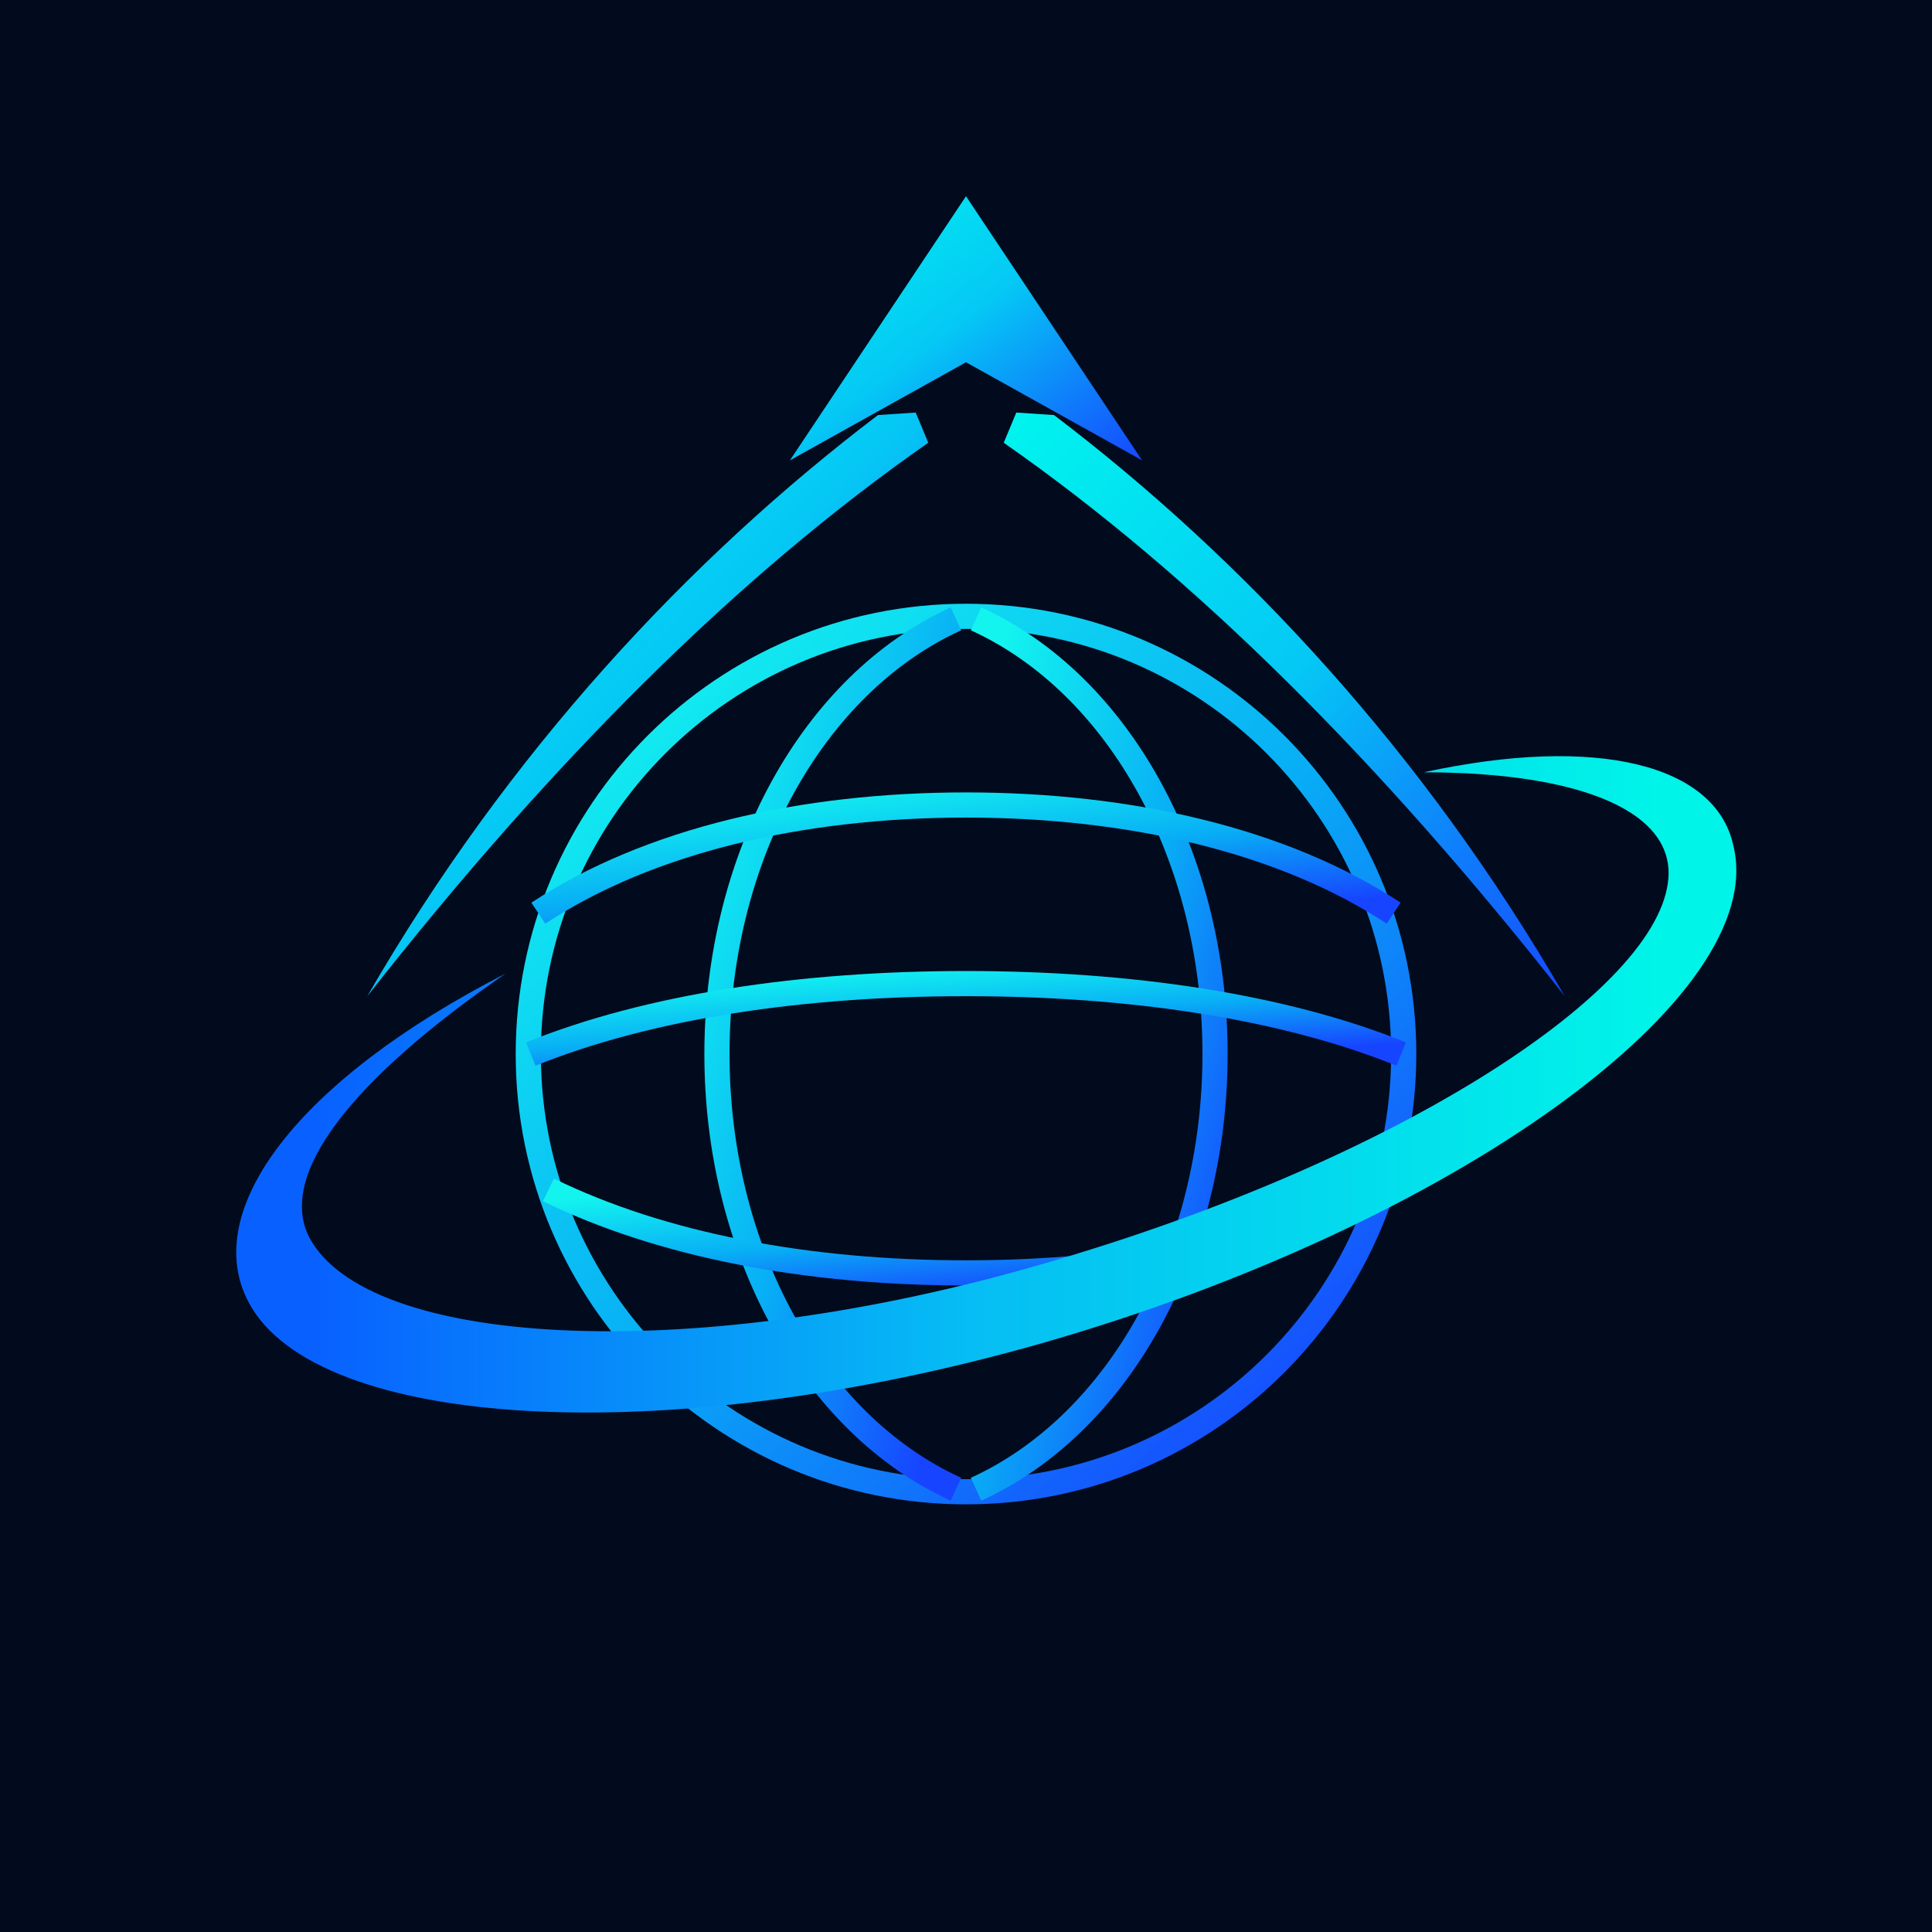
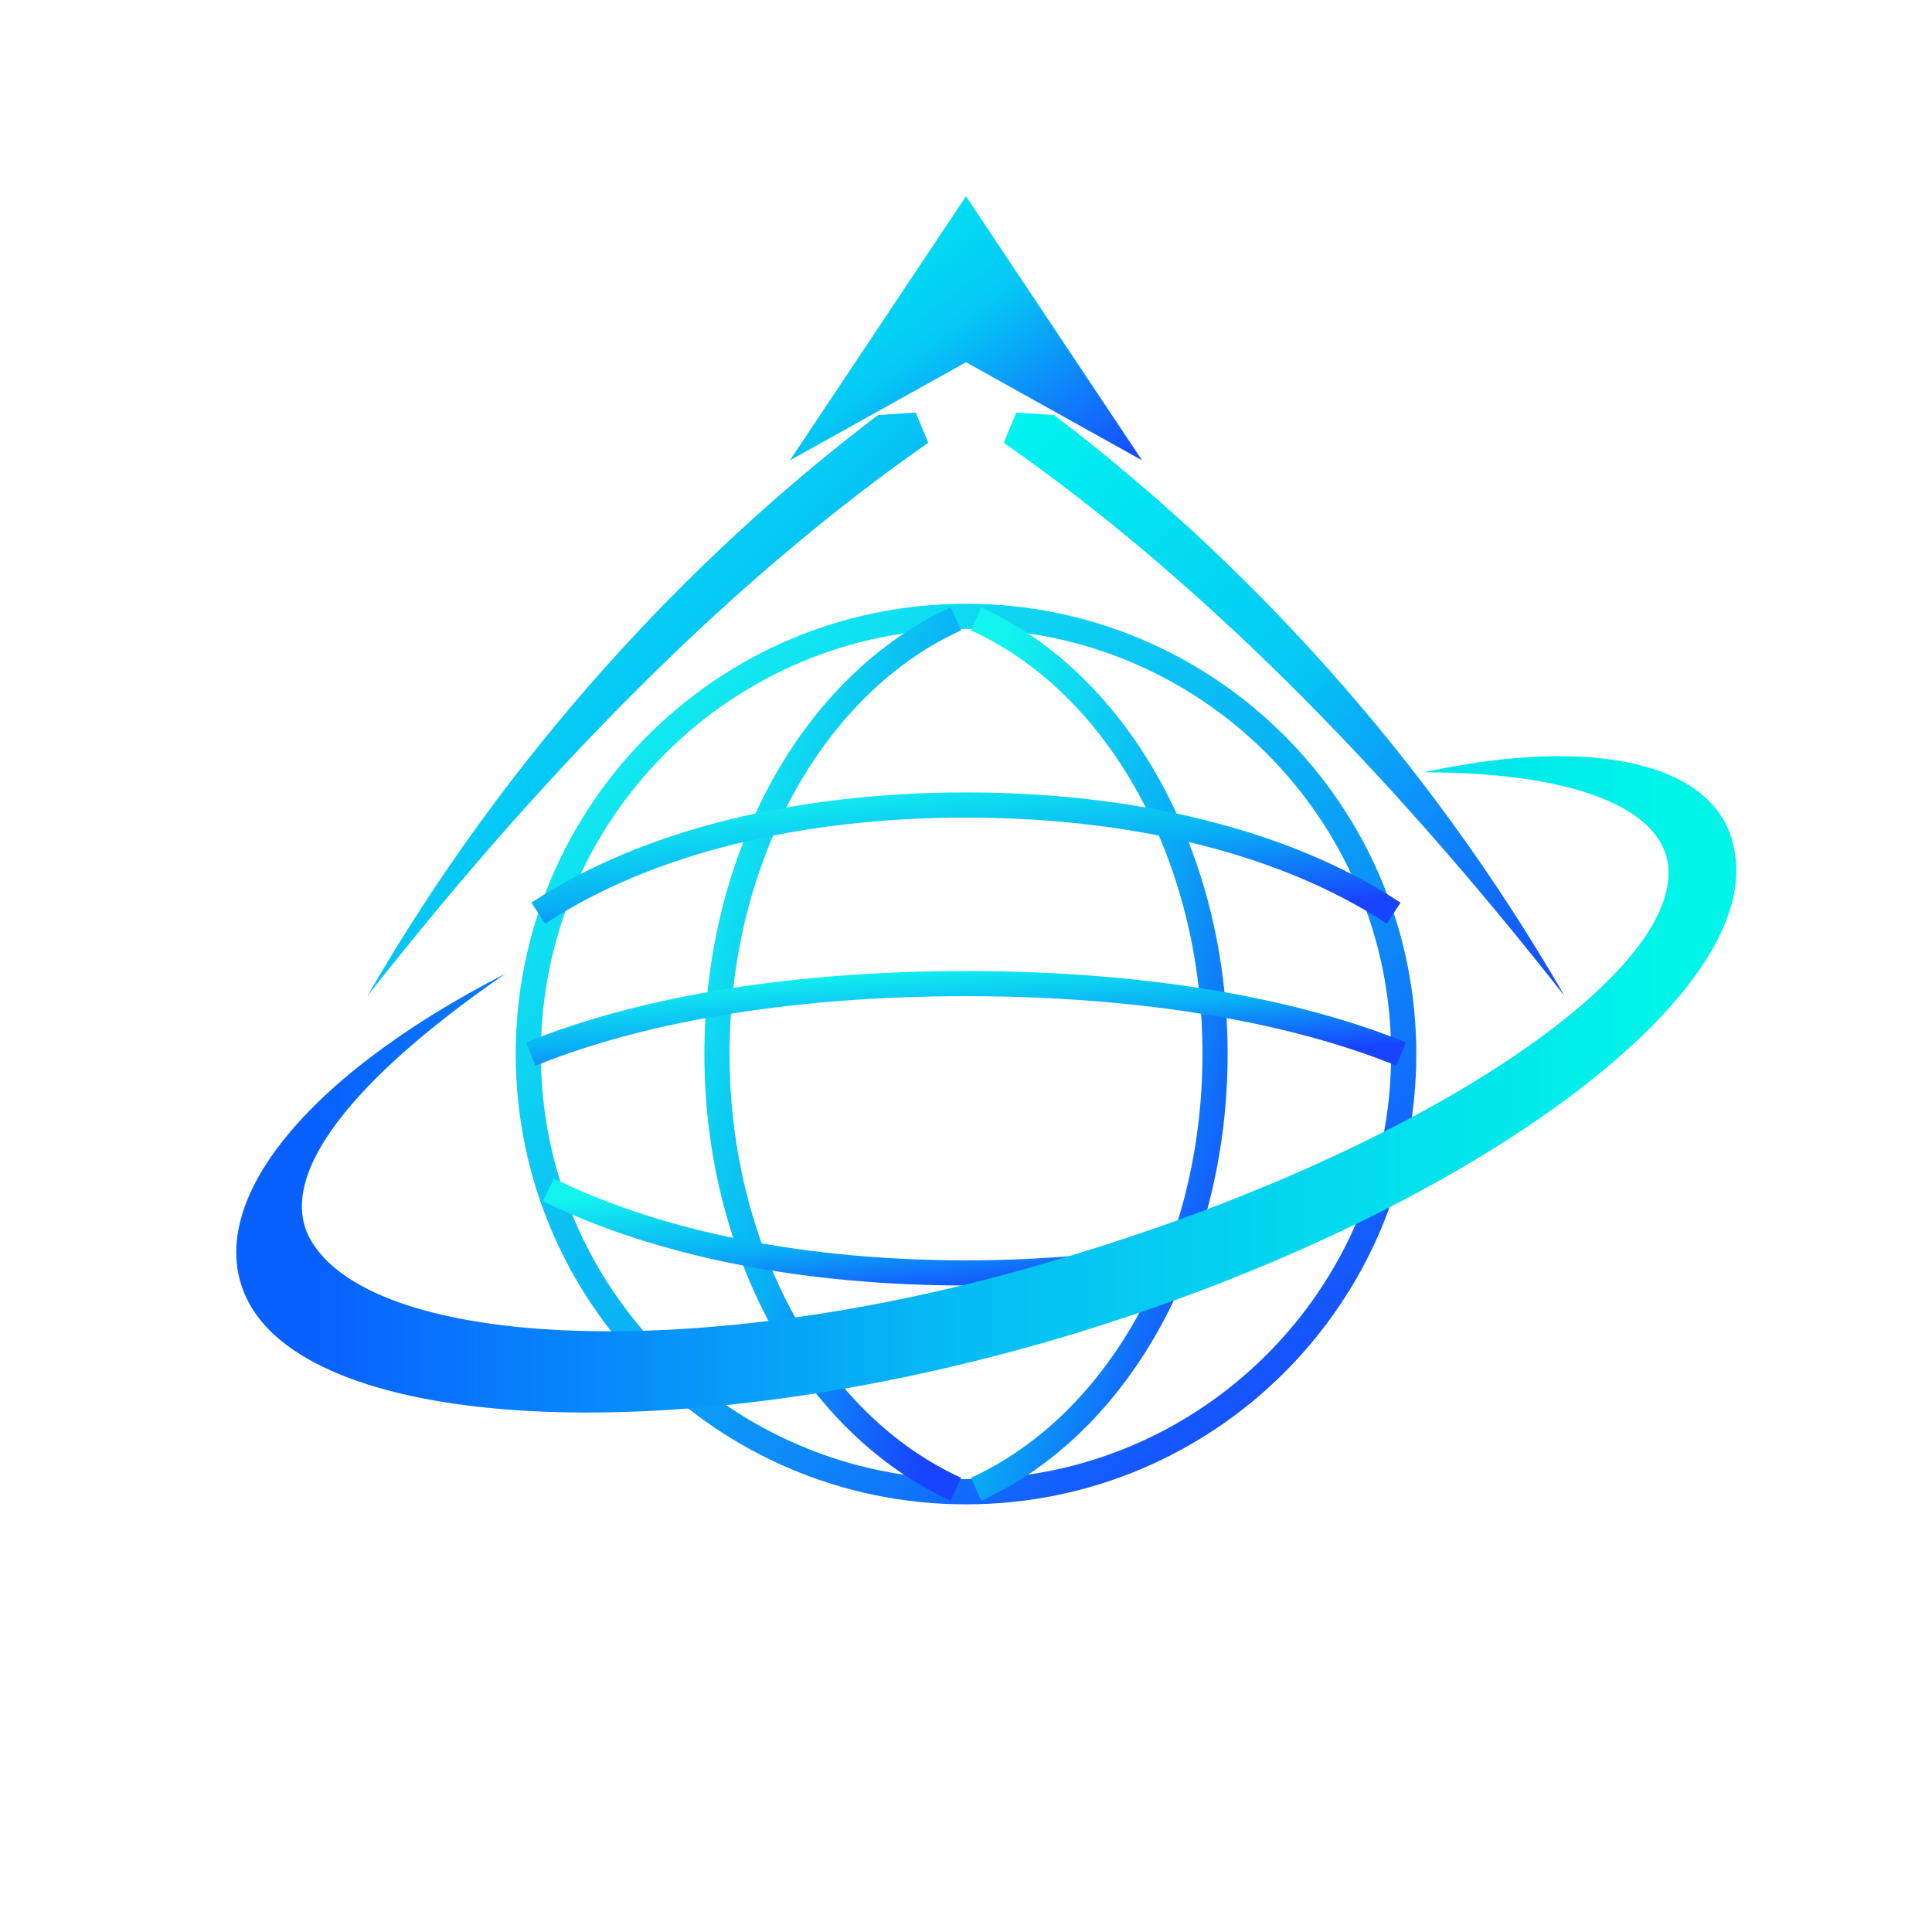
<svg xmlns="http://www.w3.org/2000/svg" viewBox="0 0 768 768" role="img" aria-labelledby="title">
  <defs>
    <linearGradient id="sweep" x1="0" y1="0" x2="1" y2="1">
      <stop offset="0" stop-color="#00f5ee" />
      <stop offset="0.48" stop-color="#05c8f5" />
      <stop offset="1" stop-color="#1648ff" />
    </linearGradient>
    <linearGradient id="globe" x1="0.08" y1="0.05" x2="0.88" y2="0.95">
      <stop offset="0" stop-color="#13f4ef" />
      <stop offset="0.52" stop-color="#08aef5" />
      <stop offset="1" stop-color="#1745ff" />
    </linearGradient>
    <linearGradient id="orbit" x1="0.05" y1="0.5" x2="0.95" y2="0.5">
      <stop offset="0" stop-color="#0861ff" />
      <stop offset="0.48" stop-color="#06bcf4" />
      <stop offset="1" stop-color="#00f4e8" />
    </linearGradient>
  </defs>
-   <rect width="768" height="768" fill="#020b1e" />
  <path d="M314 183 384 78l70 105-70-39z" fill="url(#sweep)" />
  <path d="M349 165C274 222 202 299 146 396c73-93 147-167 223-220l-5-12z" fill="url(#sweep)" />
  <path d="M419 165c75 57 147 134 203 231-73-93-147-167-223-220l5-12z" fill="url(#sweep)" />
  <g fill="none" stroke="url(#globe)" stroke-width="10">
    <circle cx="384" cy="419" r="174" />
    <path d="M380 246c-57 26-95 95-95 173s38 147 95 173" />
    <path d="M388 246c57 26 95 95 95 173s-38 147-95 173" />
    <path d="M214 363c44-29 105-43 170-43s126 14 170 43" />
    <path d="M211 419c47-19 108-28 173-28s126 9 173 28" />
    <path d="M218 473c45 22 103 33 166 33s121-11 166-33" />
    <path d="M384 247v345" />
  </g>
  <path d="M566 307c69-15 116-3 123 29 15 60-111 151-275 198-151 43-288 34-315-16-20-37 20-89 102-131-61 42-91 80-78 105 23 43 148 51 286 12 142-40 248-108 254-153 4-28-34-44-97-44z" fill="url(#orbit)" />
</svg>
